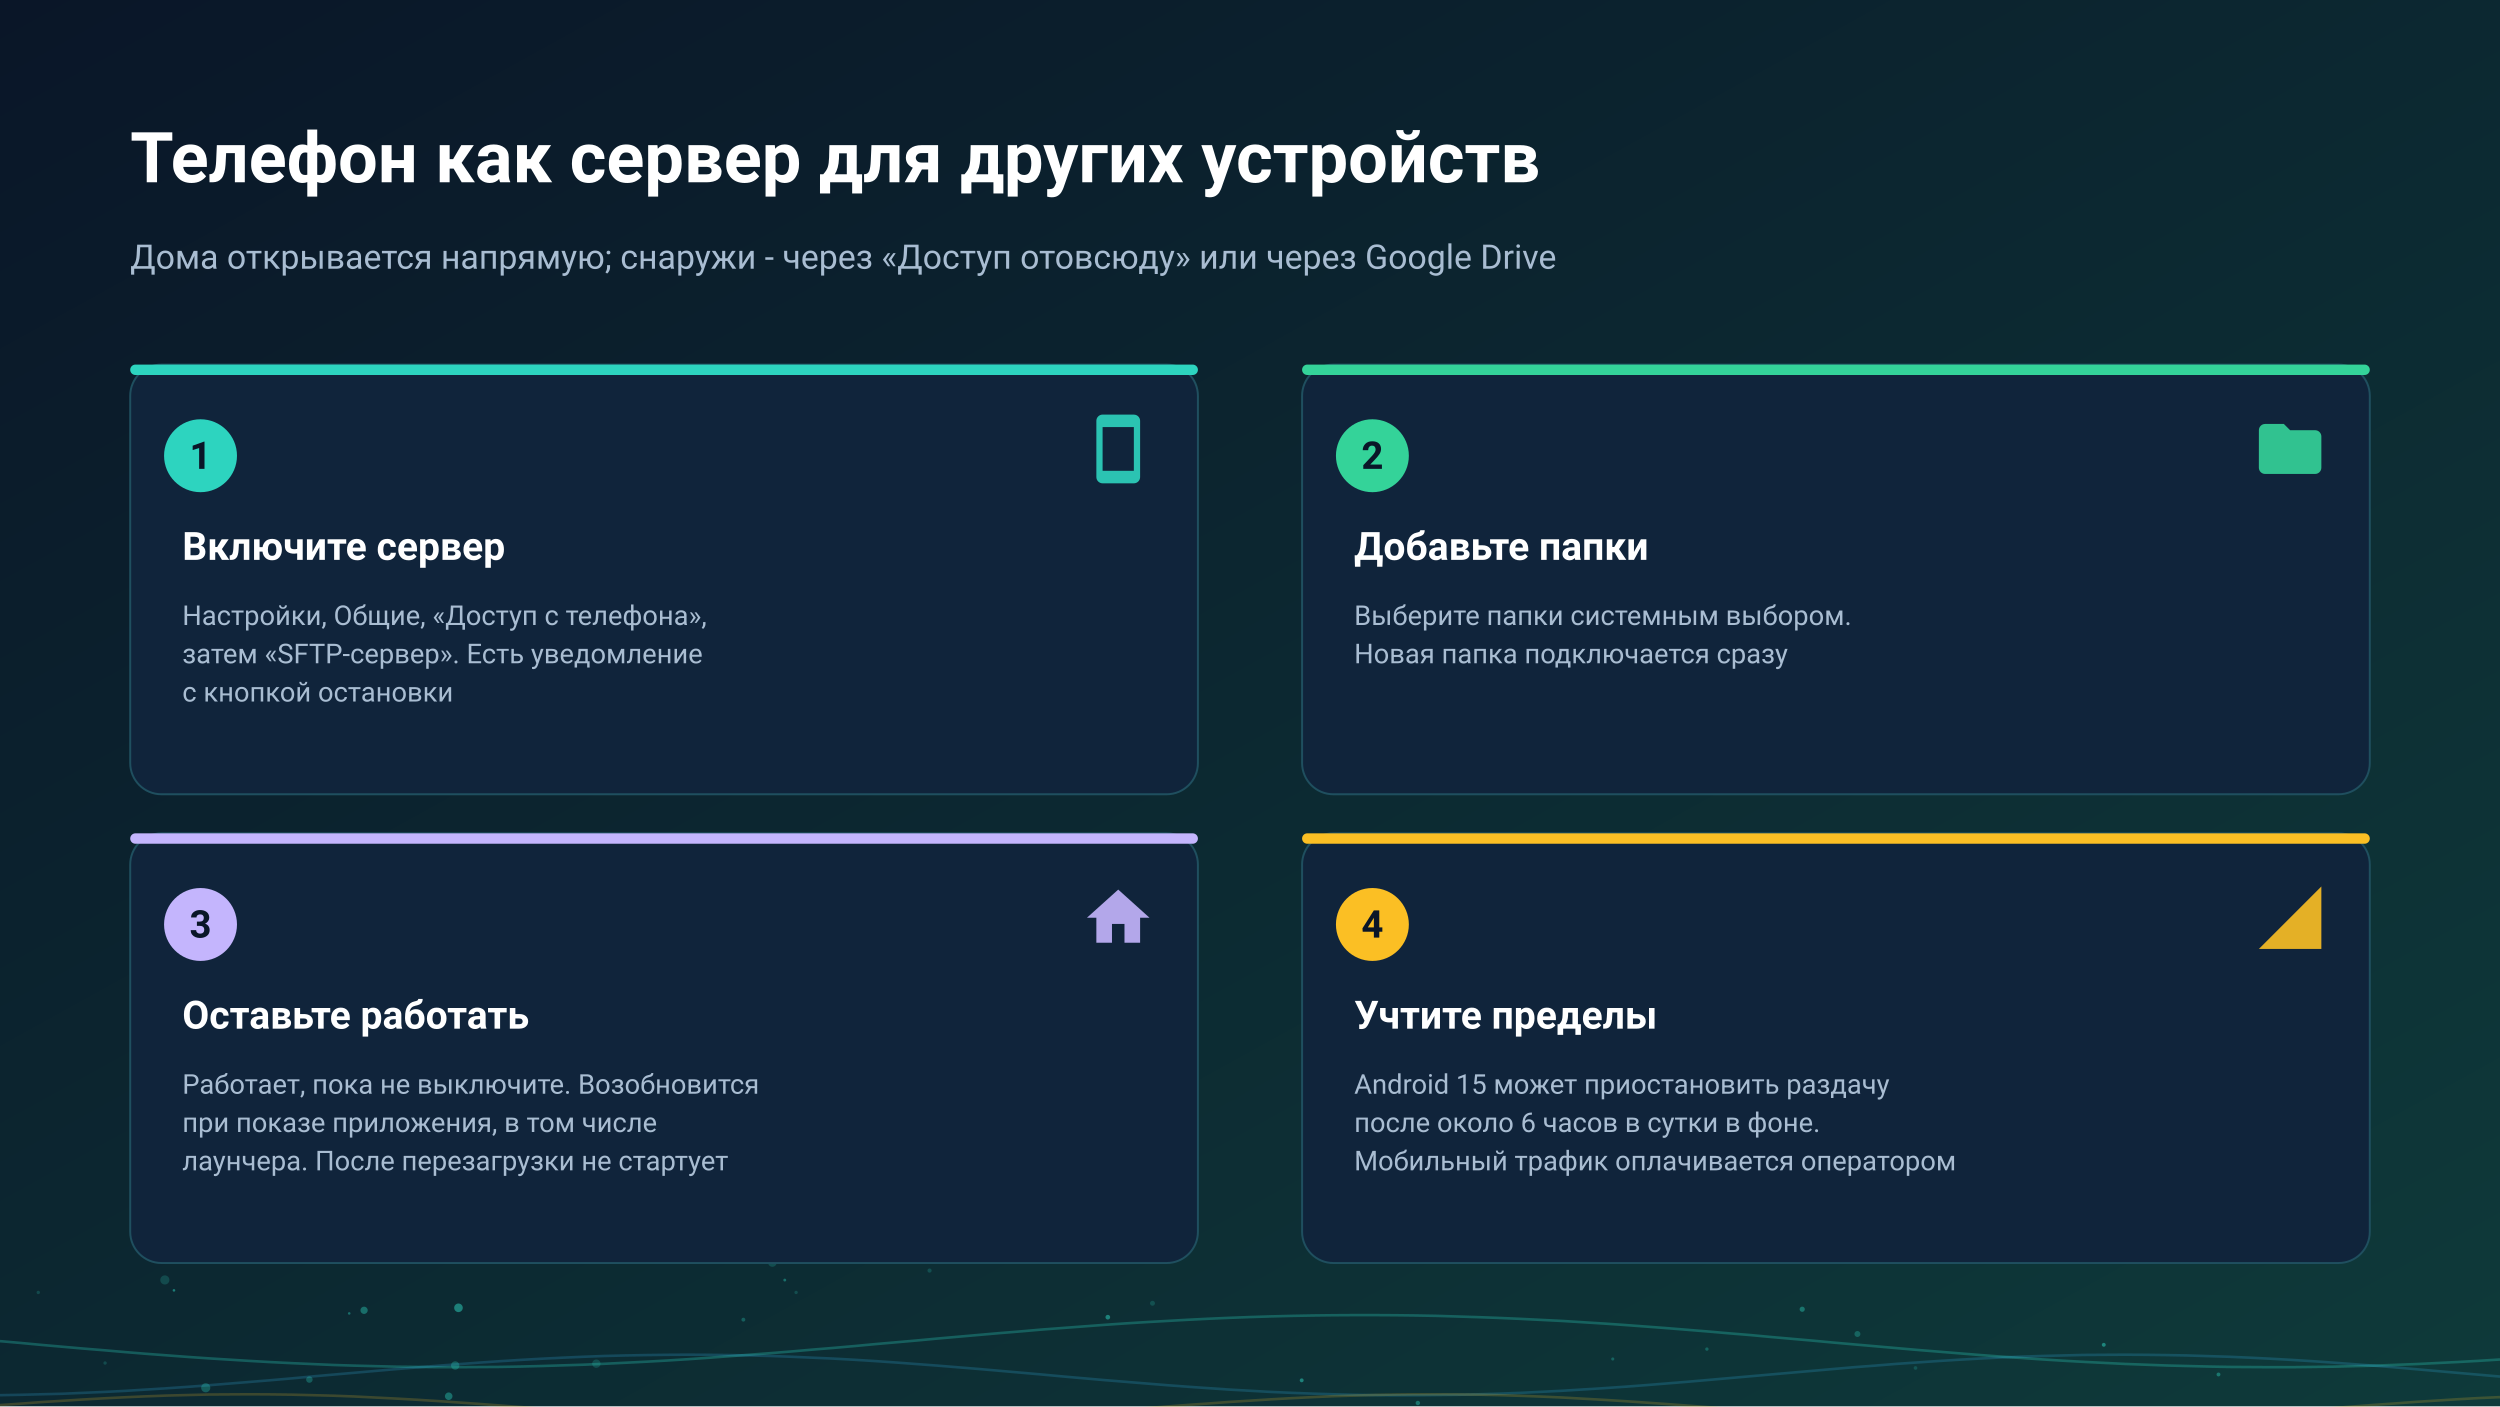
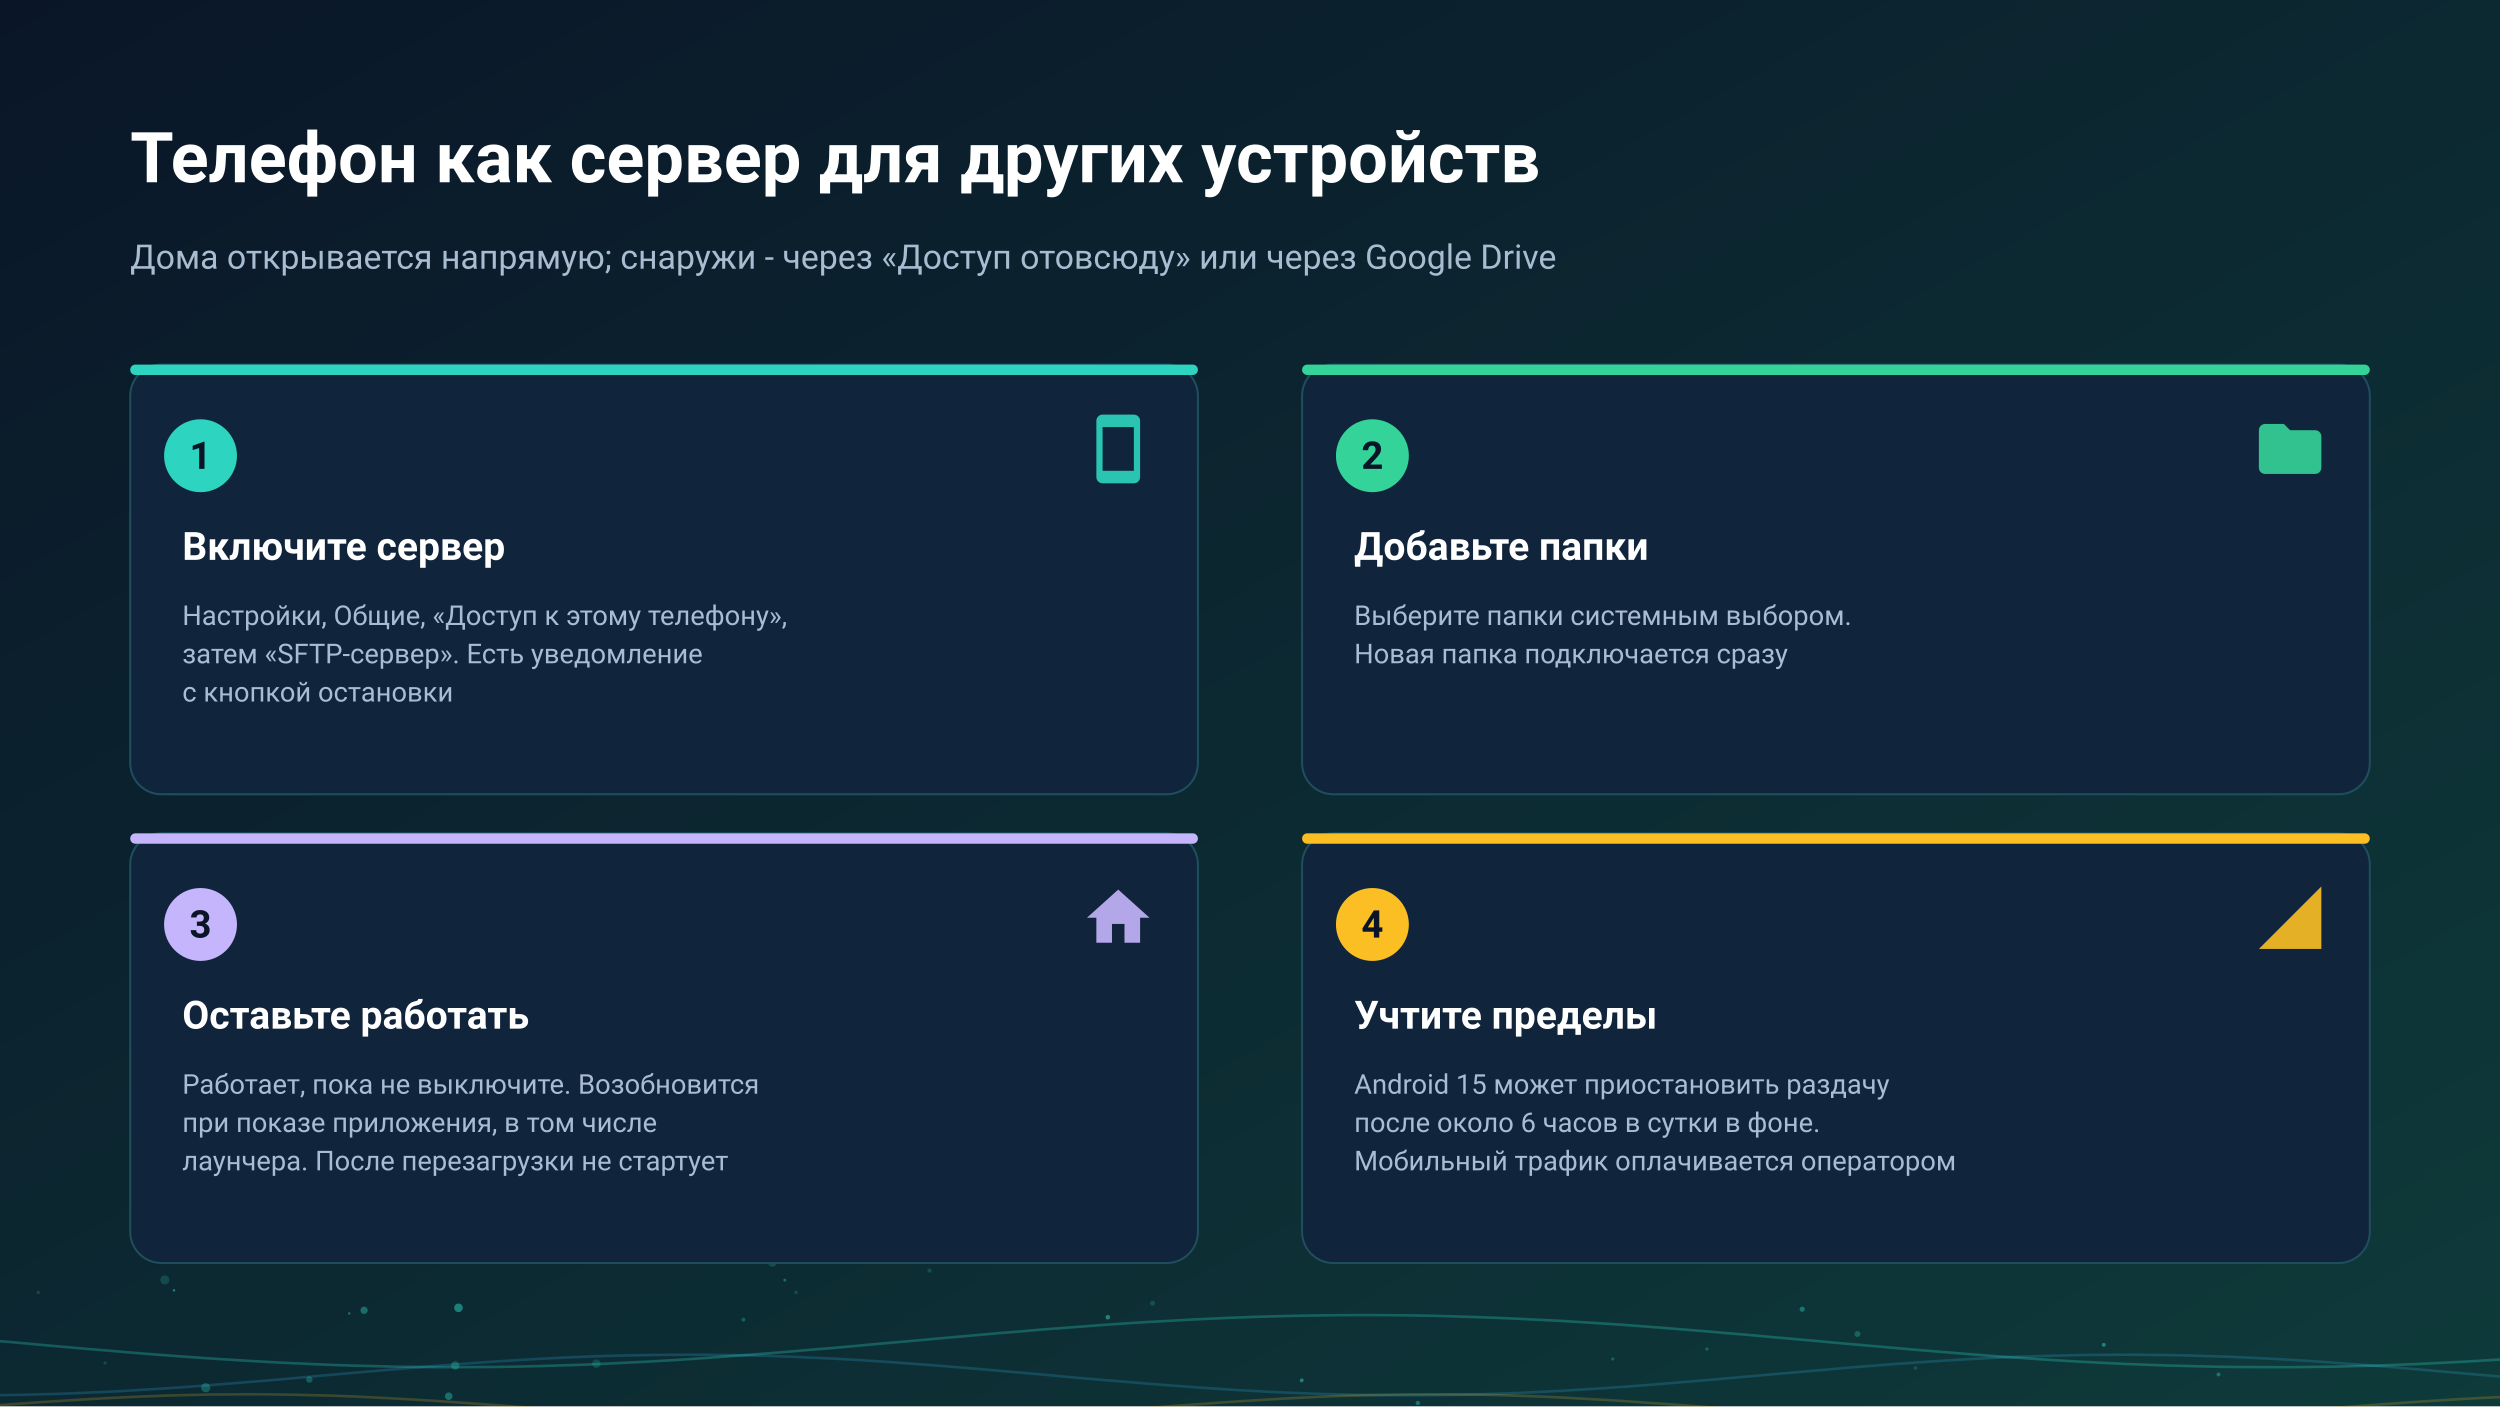
<svg xmlns="http://www.w3.org/2000/svg" viewBox="0 0 1920 1080" width="1920" height="1080" role="img" aria-labelledby="t d" lang="ru">
  <defs>
    <marker id="arr-control" viewBox="0 0 10 10" refX="8.5" refY="5" markerWidth="7" markerHeight="7" orient="auto">
      <path d="M0 0L10 5L0 10z" fill="#38bdf8" />
    </marker>
    <marker id="arr-control-s" viewBox="0 0 10 10" refX="1.5" refY="5" markerWidth="7" markerHeight="7" orient="auto">
      <path d="M10 0L0 5L10 10z" fill="#38bdf8" />
    </marker>
    <marker id="arr-tunnel" viewBox="0 0 10 10" refX="8.5" refY="5" markerWidth="7" markerHeight="7" orient="auto">
      <path d="M0 0L10 5L0 10z" fill="#34d399" />
    </marker>
    <marker id="arr-tunnel-s" viewBox="0 0 10 10" refX="1.5" refY="5" markerWidth="7" markerHeight="7" orient="auto">
      <path d="M10 0L0 5L10 10z" fill="#34d399" />
    </marker>
    <marker id="arr-media" viewBox="0 0 10 10" refX="8.5" refY="5" markerWidth="7" markerHeight="7" orient="auto">
      <path d="M0 0L10 5L0 10z" fill="#fbbf24" />
    </marker>
    <marker id="arr-media-s" viewBox="0 0 10 10" refX="1.5" refY="5" markerWidth="7" markerHeight="7" orient="auto">
      <path d="M10 0L0 5L10 10z" fill="#fbbf24" />
    </marker>
    <marker id="arr-lan" viewBox="0 0 10 10" refX="8.5" refY="5" markerWidth="7" markerHeight="7" orient="auto">
      <path d="M0 0L10 5L0 10z" fill="#c4b5fd" />
    </marker>
    <marker id="arr-lan-s" viewBox="0 0 10 10" refX="1.5" refY="5" markerWidth="7" markerHeight="7" orient="auto">
      <path d="M10 0L0 5L10 10z" fill="#c4b5fd" />
    </marker>
    <marker id="arr-danger" viewBox="0 0 10 10" refX="8.5" refY="5" markerWidth="7" markerHeight="7" orient="auto">
      <path d="M0 0L10 5L0 10z" fill="#fca5a5" />
    </marker>
    <marker id="arr-danger-s" viewBox="0 0 10 10" refX="1.5" refY="5" markerWidth="7" markerHeight="7" orient="auto">
      <path d="M10 0L0 5L10 10z" fill="#fca5a5" />
    </marker>
    <marker id="arr-server" viewBox="0 0 10 10" refX="8.5" refY="5" markerWidth="7" markerHeight="7" orient="auto">
      <path d="M0 0L10 5L0 10z" fill="#2dd4bf" />
    </marker>
    <marker id="arr-server-s" viewBox="0 0 10 10" refX="1.5" refY="5" markerWidth="7" markerHeight="7" orient="auto">
      <path d="M10 0L0 5L10 10z" fill="#2dd4bf" />
    </marker>
    <marker id="arr-muted" viewBox="0 0 10 10" refX="8.5" refY="5" markerWidth="7" markerHeight="7" orient="auto">
      <path d="M0 0L10 5L0 10z" fill="#a9bdd2" />
    </marker>
    <marker id="arr-muted-s" viewBox="0 0 10 10" refX="1.5" refY="5" markerWidth="7" markerHeight="7" orient="auto">
      <path d="M10 0L0 5L10 10z" fill="#a9bdd2" />
    </marker>
    <marker id="arr-text" viewBox="0 0 10 10" refX="8.5" refY="5" markerWidth="7" markerHeight="7" orient="auto">
      <path d="M0 0L10 5L0 10z" fill="#ffffff" />
    </marker>
    <marker id="arr-text-s" viewBox="0 0 10 10" refX="1.5" refY="5" markerWidth="7" markerHeight="7" orient="auto">
      <path d="M10 0L0 5L10 10z" fill="#ffffff" />
    </marker>
    <filter id="soft" x="-20%" y="-20%" width="140%" height="140%">
      <feDropShadow dx="0" dy="4" stdDeviation="8" flood-color="#000" flood-opacity="0.18" />
    </filter>
    <filter id="glow" x="-50%" y="-50%" width="200%" height="200%">
      <feGaussianBlur stdDeviation="14" />
    </filter>
    <linearGradient id="bgGrad" x1="0" y1="0" x2="1" y2="1">
      <stop offset="0" stop-color="#0a1628" />
      <stop offset="1" stop-color="#0e3a3a" />
    </linearGradient>
    <radialGradient id="hub" cx="0.5" cy="0.5" r="0.5">
      <stop offset="0" stop-color="#2dd4bf" stop-opacity="0.55" />
      <stop offset="1" stop-color="#2dd4bf" stop-opacity="0" />
    </radialGradient>
  </defs>
  <rect width="1920" height="1080" fill="url(#bgGrad)" />
  <g aria-hidden="true">
    <polyline points="0 1030 16 1031.4 32 1032.9 48 1034.3 64 1035.7 80 1037 96 1038.4 112 1039.7 128 1040.9 144 1042.1 160 1043.2 176 1044.2 192 1045.2 208 1046.1 224 1046.9 240 1047.6 256 1048.3 272 1048.8 288 1049.2 304 1049.6 320 1049.8 336 1050 352 1050 368 1049.9 384 1049.8 400 1049.5 416 1049.1 432 1048.6 448 1048.1 464 1047.4 480 1046.6 496 1045.8 512 1044.9 528 1043.9 544 1042.8 560 1041.6 576 1040.4 592 1039.2 608 1037.9 624 1036.5 640 1035.2 656 1033.8 672 1032.3 688 1030.9 704 1029.5 720 1028 736 1026.6 752 1025.2 768 1023.8 784 1022.5 800 1021.1 816 1019.9 832 1018.7 848 1017.5 864 1016.4 880 1015.4 896 1014.5 912 1013.6 928 1012.8 944 1012.1 960 1011.5 976 1011 992 1010.6 1008 1010.3 1024 1010.1 1040 1010 1056 1010 1072 1010.1 1088 1010.3 1104 1010.6 1120 1011.1 1136 1011.6 1152 1012.2 1168 1012.9 1184 1013.7 1200 1014.5 1216 1015.5 1232 1016.5 1248 1017.6 1264 1018.8 1280 1020 1296 1021.3 1312 1022.6 1328 1024 1344 1025.3 1360 1026.8 1376 1028.2 1392 1029.6 1408 1031.1 1424 1032.5 1440 1033.9 1456 1035.3 1472 1036.7 1488 1038 1504 1039.3 1520 1040.6 1536 1041.8 1552 1042.9 1568 1044 1584 1045 1600 1045.9 1616 1046.7 1632 1047.5 1648 1048.1 1664 1048.7 1680 1049.1 1696 1049.5 1712 1049.8 1728 1049.9 1744 1050 1760 1050 1776 1049.8 1792 1049.6 1808 1049.2 1824 1048.8 1840 1048.2 1856 1047.6 1872 1046.8 1888 1046 1904 1045.1 1920 1044.1" fill="none" stroke="#2dd4bf" stroke-width="2" opacity="0.3" />
    <polyline points="0 1071.5 16 1071.2 32 1070.8 48 1070.4 64 1069.7 80 1069 96 1068.2 112 1067.2 128 1066.2 144 1065.1 160 1063.9 176 1062.6 192 1061.3 208 1060 224 1058.6 240 1057.1 256 1055.7 272 1054.3 288 1052.9 304 1051.5 320 1050.2 336 1048.9 352 1047.7 368 1046.5 384 1045.4 400 1044.4 416 1043.5 432 1042.7 448 1042 464 1041.4 480 1041 496 1040.7 512 1040.5 528 1040.4 544 1040.5 560 1040.7 576 1041 592 1041.4 608 1042 624 1042.7 640 1043.4 656 1044.3 672 1045.3 688 1046.4 704 1047.6 720 1048.8 736 1050.1 752 1051.4 768 1052.8 784 1054.2 800 1055.6 816 1057.1 832 1058.5 848 1059.9 864 1061.2 880 1062.5 896 1063.8 912 1065 928 1066.1 944 1067.2 960 1068.1 976 1069 992 1069.7 1008 1070.3 1024 1070.8 1040 1071.2 1056 1071.5 1072 1071.6 1088 1071.6 1104 1071.4 1120 1071.2 1136 1070.8 1152 1070.3 1168 1069.7 1184 1068.9 1200 1068.1 1216 1067.1 1232 1066.1 1248 1065 1264 1063.8 1280 1062.5 1296 1061.2 1312 1059.8 1328 1058.4 1344 1057 1360 1055.6 1376 1054.2 1392 1052.8 1408 1051.4 1424 1050 1440 1048.8 1456 1047.5 1472 1046.4 1488 1045.3 1504 1044.3 1520 1043.4 1536 1042.6 1552 1041.9 1568 1041.4 1584 1041 1600 1040.6 1616 1040.5 1632 1040.4 1648 1040.5 1664 1040.7 1680 1041 1696 1041.5 1712 1042 1728 1042.7 1744 1043.5 1760 1044.4 1776 1045.4 1792 1046.5 1808 1047.7 1824 1048.9 1840 1050.2 1856 1051.6 1872 1053 1888 1054.4 1904 1055.8 1920 1057.2" fill="none" stroke="#38bdf8" stroke-width="2" opacity="0.2" />
    <polyline points="0 1079.1 16 1078 32 1076.8 48 1075.8 64 1074.8 80 1073.9 96 1073.1 112 1072.4 128 1071.8 144 1071.4 160 1071 176 1070.9 192 1070.8 208 1070.9 224 1071.1 240 1071.5 256 1071.9 272 1072.5 288 1073.3 304 1074.1 320 1075 336 1076 352 1077.1 368 1078.2 384 1079.4 400 1080.6 416 1081.9 432 1083.1 448 1084.3 464 1085.5 480 1086.7 496 1087.8 512 1088.8 528 1089.7 544 1090.6 560 1091.3 576 1091.9 592 1092.4 608 1092.8 624 1093.1 640 1093.2 656 1093.2 672 1093 688 1092.7 704 1092.3 720 1091.8 736 1091.1 752 1090.3 768 1089.4 784 1088.5 800 1087.4 816 1086.3 832 1085.1 848 1083.9 864 1082.7 880 1081.5 896 1080.2 912 1079 928 1077.9 944 1076.7 960 1075.7 976 1074.7 992 1073.8 1008 1073 1024 1072.3 1040 1071.8 1056 1071.3 1072 1071 1088 1070.8 1104 1070.8 1120 1070.9 1136 1071.1 1152 1071.5 1168 1072 1184 1072.6 1200 1073.3 1216 1074.2 1232 1075.1 1248 1076.1 1264 1077.2 1280 1078.3 1296 1079.5 1312 1080.7 1328 1082 1344 1083.2 1360 1084.4 1376 1085.6 1392 1086.8 1408 1087.8 1424 1088.9 1440 1089.8 1456 1090.6 1472 1091.4 1488 1092 1504 1092.5 1520 1092.9 1536 1093.1 1552 1093.2 1568 1093.2 1584 1093 1600 1092.7 1616 1092.3 1632 1091.7 1648 1091 1664 1090.2 1680 1089.4 1696 1088.4 1712 1087.3 1728 1086.2 1744 1085 1760 1083.8 1776 1082.6 1792 1081.4 1808 1080.1 1824 1078.9 1840 1077.8 1856 1076.6 1872 1075.6 1888 1074.6 1904 1073.7 1920 1073" fill="none" stroke="#fbbf24" stroke-width="2" opacity="0.2" />
    <circle cx="1825" cy="1105.3" r="3" fill="#2dd4bf" stroke="none" stroke-width="2" opacity="0.5" />
    <circle cx="1384.1" cy="1005.5" r="2" fill="#2dd4bf" stroke="none" stroke-width="2" opacity="0.4" />
    <circle cx="412.3" cy="1151.5" r="2.7" fill="#2dd4bf" stroke="none" stroke-width="2" opacity="0.3" />
    <circle cx="973.8" cy="1087.9" r="3.6" fill="#2dd4bf" stroke="none" stroke-width="2" opacity="0.3" />
    <circle cx="126.6" cy="983" r="3.5" fill="#2dd4bf" stroke="none" stroke-width="2" opacity="0.2" />
    <circle cx="279.6" cy="1006.3" r="2.8" fill="#2dd4bf" stroke="none" stroke-width="2" opacity="0.4" />
    <circle cx="1305.6" cy="1150.8" r="2.4" fill="#2dd4bf" stroke="none" stroke-width="2" opacity="0.5" />
    <circle cx="593.2" cy="969.6" r="3.3" fill="#2dd4bf" stroke="none" stroke-width="2" opacity="0.2" />
    <circle cx="611.4" cy="992.6" r="1.3" fill="#2dd4bf" stroke="none" stroke-width="2" opacity="0.2" />
    <circle cx="602.7" cy="983.1" r="1.1" fill="#2dd4bf" stroke="none" stroke-width="2" opacity="0.4" />
    <circle cx="349.6" cy="1048.7" r="3.2" fill="#2dd4bf" stroke="none" stroke-width="2" opacity="0.3" />
    <circle cx="344.6" cy="1072.3" r="2.9" fill="#2dd4bf" stroke="none" stroke-width="2" opacity="0.4" />
    <circle cx="237.6" cy="1059.5" r="2.5" fill="#2dd4bf" stroke="none" stroke-width="2" opacity="0.3" />
    <circle cx="1703.8" cy="1055.6" r="1.5" fill="#2dd4bf" stroke="none" stroke-width="2" opacity="0.4" />
    <circle cx="133.6" cy="991" r="1" fill="#2dd4bf" stroke="none" stroke-width="2" opacity="0.5" />
    <circle cx="1471.1" cy="1050.6" r="1.4" fill="#2dd4bf" stroke="none" stroke-width="2" opacity="0.2" />
    <circle cx="158" cy="1065.8" r="3.5" fill="#2dd4bf" stroke="none" stroke-width="2" opacity="0.3" />
    <circle cx="1032.2" cy="1112.8" r="3.5" fill="#2dd4bf" stroke="none" stroke-width="2" opacity="0.5" />
    <circle cx="268.2" cy="1008.7" r="1" fill="#2dd4bf" stroke="none" stroke-width="2" opacity="0.4" />
    <circle cx="885.1" cy="1000.9" r="1.9" fill="#2dd4bf" stroke="none" stroke-width="2" opacity="0.2" />
    <circle cx="420" cy="1141.9" r="3" fill="#2dd4bf" stroke="none" stroke-width="2" opacity="0.5" />
    <circle cx="1080.7" cy="1083.7" r="1.5" fill="#2dd4bf" stroke="none" stroke-width="2" opacity="0.5" />
    <circle cx="80.7" cy="1046.8" r="1.3" fill="#2dd4bf" stroke="none" stroke-width="2" opacity="0.2" />
    <circle cx="352.1" cy="1004.4" r="3.3" fill="#2dd4bf" stroke="none" stroke-width="2" opacity="0.5" />
    <circle cx="660.7" cy="1107.3" r="1.8" fill="#2dd4bf" stroke="none" stroke-width="2" opacity="0.4" />
    <circle cx="1238.6" cy="1043.7" r="1.2" fill="#2dd4bf" stroke="none" stroke-width="2" opacity="0.3" />
    <circle cx="1116.1" cy="1094.4" r="1.2" fill="#2dd4bf" stroke="none" stroke-width="2" opacity="0.4" />
    <circle cx="999.7" cy="1060.1" r="1.5" fill="#2dd4bf" stroke="none" stroke-width="2" opacity="0.5" />
    <circle cx="1699.6" cy="1145.4" r="2.4" fill="#2dd4bf" stroke="none" stroke-width="2" opacity="0.5" />
    <circle cx="1426.5" cy="1024.5" r="2.3" fill="#2dd4bf" stroke="none" stroke-width="2" opacity="0.3" />
    <circle cx="713.9" cy="975.8" r="1.6" fill="#2dd4bf" stroke="none" stroke-width="2" opacity="0.2" />
    <circle cx="1264.8" cy="1133.5" r="2.8" fill="#2dd4bf" stroke="none" stroke-width="2" opacity="0.5" />
    <circle cx="850.8" cy="1011.6" r="1.8" fill="#2dd4bf" stroke="none" stroke-width="2" opacity="0.5" />
    <circle cx="1831.8" cy="1102.6" r="2.1" fill="#2dd4bf" stroke="none" stroke-width="2" opacity="0.5" />
    <circle cx="1615.7" cy="1032.8" r="1.5" fill="#2dd4bf" stroke="none" stroke-width="2" opacity="0.5" />
    <circle cx="1088.9" cy="1077.5" r="1.7" fill="#2dd4bf" stroke="none" stroke-width="2" opacity="0.4" />
    <circle cx="570.9" cy="1013.5" r="1.5" fill="#2dd4bf" stroke="none" stroke-width="2" opacity="0.3" />
    <circle cx="1437.8" cy="944.6" r="3.4" fill="#2dd4bf" stroke="none" stroke-width="2" opacity="0.6" />
    <circle cx="467" cy="1136.6" r="1.6" fill="#2dd4bf" stroke="none" stroke-width="2" opacity="0.4" />
    <circle cx="471.5" cy="945.3" r="2.8" fill="#2dd4bf" stroke="none" stroke-width="2" opacity="0.5" />
    <circle cx="29.4" cy="992.6" r="1.3" fill="#2dd4bf" stroke="none" stroke-width="2" opacity="0.2" />
    <circle cx="458" cy="1047.3" r="3.2" fill="#2dd4bf" stroke="none" stroke-width="2" opacity="0.2" />
    <circle cx="960.1" cy="1115.3" r="1" fill="#2dd4bf" stroke="none" stroke-width="2" opacity="0.3" />
    <circle cx="383.1" cy="1084.4" r="3.2" fill="#2dd4bf" stroke="none" stroke-width="2" opacity="0.5" />
    <circle cx="1709.5" cy="1100.5" r="3" fill="#2dd4bf" stroke="none" stroke-width="2" opacity="0.3" />
    <circle cx="1310.9" cy="1036.1" r="1.3" fill="#2dd4bf" stroke="none" stroke-width="2" opacity="0.3" />
  </g>
  <text x="100" y="140" font-family="'Segoe UI', Roboto, 'Noto Sans', 'Helvetica Neue', Arial, sans-serif" font-size="54" font-weight="700" fill="#ffffff" text-anchor="start">
    <tspan x="100" dy="0">Телефон как сервер для других устройств</tspan>
  </text>
  <text x="100" y="206.4" font-family="'Segoe UI', Roboto, 'Noto Sans', 'Helvetica Neue', Arial, sans-serif" font-size="26" font-weight="400" fill="#a9bdd2" text-anchor="start">
    <tspan x="100" dy="0">Дома открывается напрямую; снаружи - через «Доступ отовсюду» или через Google Drive</tspan>
  </text>
  <rect x="100" y="280" width="820" height="330" rx="24" fill="#10243b" stroke="#1f4f5f" stroke-width="1.5" />
  <rect x="100" y="280" width="820" height="8" rx="4" fill="#2dd4bf" stroke="none" stroke-width="1.5" />
  <circle cx="154" cy="350" r="28" fill="#2dd4bf" stroke="none" stroke-width="2" />
  <text x="154" y="360.1" font-family="'Segoe UI', Roboto, 'Noto Sans', 'Helvetica Neue', Arial, sans-serif" font-size="29.4" font-weight="700" fill="#0a1628" text-anchor="middle">
    <tspan x="154" dy="0">1</tspan>
  </text>
  <g transform="translate(830 316) scale(2.4)" opacity="0.9">
    <path d="M17 1.01L7 1c-1.1 0-2 .9-2 2v18c0 1.1.9 2 2 2h10c1.1 0 2-.9 2-2V3c0-1.1-.9-1.99-2-1.99zM17 19H7V5h10v14z" fill="#2dd4bf" />
  </g>
  <text x="140" y="430" font-family="'Segoe UI', Roboto, 'Noto Sans', 'Helvetica Neue', Arial, sans-serif" font-size="30" font-weight="700" fill="#ffffff" text-anchor="start">
    <tspan x="140" dy="0">Включите сервер</tspan>
  </text>
  <text x="140" y="480" font-family="'Segoe UI', Roboto, 'Noto Sans', 'Helvetica Neue', Arial, sans-serif" font-size="21" font-weight="400" fill="#a9bdd2" text-anchor="start">
-     <tspan x="140" dy="0">Настройки, Общие, «Доступ с телефона»,</tspan>
+     <tspan x="140" dy="0">Настройки, Общие, «Доступ к этому телефону»,</tspan>
    <tspan x="140" dy="29.4">затем «SFTP-сервер». Есть уведомление</tspan>
    <tspan x="140" dy="29.4">с кнопкой остановки</tspan>
  </text>
  <rect x="1000" y="280" width="820" height="330" rx="24" fill="#10243b" stroke="#1f4f5f" stroke-width="1.5" />
  <rect x="1000" y="280" width="820" height="8" rx="4" fill="#34d399" stroke="none" stroke-width="1.5" />
  <circle cx="1054" cy="350" r="28" fill="#34d399" stroke="none" stroke-width="2" />
  <text x="1054" y="360.1" font-family="'Segoe UI', Roboto, 'Noto Sans', 'Helvetica Neue', Arial, sans-serif" font-size="29.4" font-weight="700" fill="#0a1628" text-anchor="middle">
    <tspan x="1054" dy="0">2</tspan>
  </text>
  <g transform="translate(1730 316) scale(2.4)" opacity="0.9">
    <path d="M10 4H4c-1.1 0-1.99.9-1.99 2L2 18c0 1.1.9 2 2 2h16c1.1 0 2-.9 2-2V8c0-1.1-.9-2-2-2h-8l-2-2z" fill="#34d399" />
  </g>
  <text x="1040" y="430" font-family="'Segoe UI', Roboto, 'Noto Sans', 'Helvetica Neue', Arial, sans-serif" font-size="30" font-weight="700" fill="#ffffff" text-anchor="start">
    <tspan x="1040" dy="0">Добавьте папки</tspan>
  </text>
  <text x="1040" y="480" font-family="'Segoe UI', Roboto, 'Noto Sans', 'Helvetica Neue', Arial, sans-serif" font-size="21" font-weight="400" fill="#a9bdd2" text-anchor="start">
    <tspan x="1040" dy="0">Выберите папки системным выбором.</tspan>
    <tspan x="1040" dy="29.4">Новая папка подключается сразу</tspan>
  </text>
  <rect x="100" y="640" width="820" height="330" rx="24" fill="#10243b" stroke="#1f4f5f" stroke-width="1.5" />
  <rect x="100" y="640" width="820" height="8" rx="4" fill="#c4b5fd" stroke="none" stroke-width="1.5" />
  <circle cx="154" cy="710" r="28" fill="#c4b5fd" stroke="none" stroke-width="2" />
  <text x="154" y="720.1" font-family="'Segoe UI', Roboto, 'Noto Sans', 'Helvetica Neue', Arial, sans-serif" font-size="29.4" font-weight="700" fill="#0a1628" text-anchor="middle">
    <tspan x="154" dy="0">3</tspan>
  </text>
  <g transform="translate(830 676) scale(2.4)" opacity="0.9">
    <path d="M10 20v-6h4v6h5v-8h3L12 3 2 12h3v8z" fill="#c4b5fd" />
  </g>
  <text x="140" y="790" font-family="'Segoe UI', Roboto, 'Noto Sans', 'Helvetica Neue', Arial, sans-serif" font-size="30" font-weight="700" fill="#ffffff" text-anchor="start">
    <tspan x="140" dy="0">Оставьте работать</tspan>
  </text>
  <text x="140" y="840" font-family="'Segoe UI', Roboto, 'Noto Sans', 'Helvetica Neue', Arial, sans-serif" font-size="21" font-weight="400" fill="#a9bdd2" text-anchor="start">
    <tspan x="140" dy="0">Работает, пока не выключите. Возобновится</tspan>
    <tspan x="140" dy="29.4">при показе приложения, в том числе</tspan>
    <tspan x="140" dy="29.4">лаунчера. После перезагрузки не стартует</tspan>
  </text>
  <rect x="1000" y="640" width="820" height="330" rx="24" fill="#10243b" stroke="#1f4f5f" stroke-width="1.5" />
  <rect x="1000" y="640" width="820" height="8" rx="4" fill="#fbbf24" stroke="none" stroke-width="1.5" />
  <circle cx="1054" cy="710" r="28" fill="#fbbf24" stroke="none" stroke-width="2" />
  <text x="1054" y="720.1" font-family="'Segoe UI', Roboto, 'Noto Sans', 'Helvetica Neue', Arial, sans-serif" font-size="29.4" font-weight="700" fill="#0a1628" text-anchor="middle">
    <tspan x="1054" dy="0">4</tspan>
  </text>
  <g transform="translate(1730 676) scale(2.4)" opacity="0.9">
    <path d="M2 22h20V2z" fill="#fbbf24" />
  </g>
  <text x="1040" y="790" font-family="'Segoe UI', Roboto, 'Noto Sans', 'Helvetica Neue', Arial, sans-serif" font-size="30" font-weight="700" fill="#ffffff" text-anchor="start">
    <tspan x="1040" dy="0">Учтите пределы</tspan>
  </text>
  <text x="1040" y="840" font-family="'Segoe UI', Roboto, 'Noto Sans', 'Helvetica Neue', Arial, sans-serif" font-size="21" font-weight="400" fill="#a9bdd2" text-anchor="start">
    <tspan x="1040" dy="0">Android 15 может приостановить раздачу</tspan>
    <tspan x="1040" dy="29.4">после около 6 часов в сутки в фоне.</tspan>
    <tspan x="1040" dy="29.4">Мобильный трафик оплачивается оператором</tspan>
  </text>
</svg>
